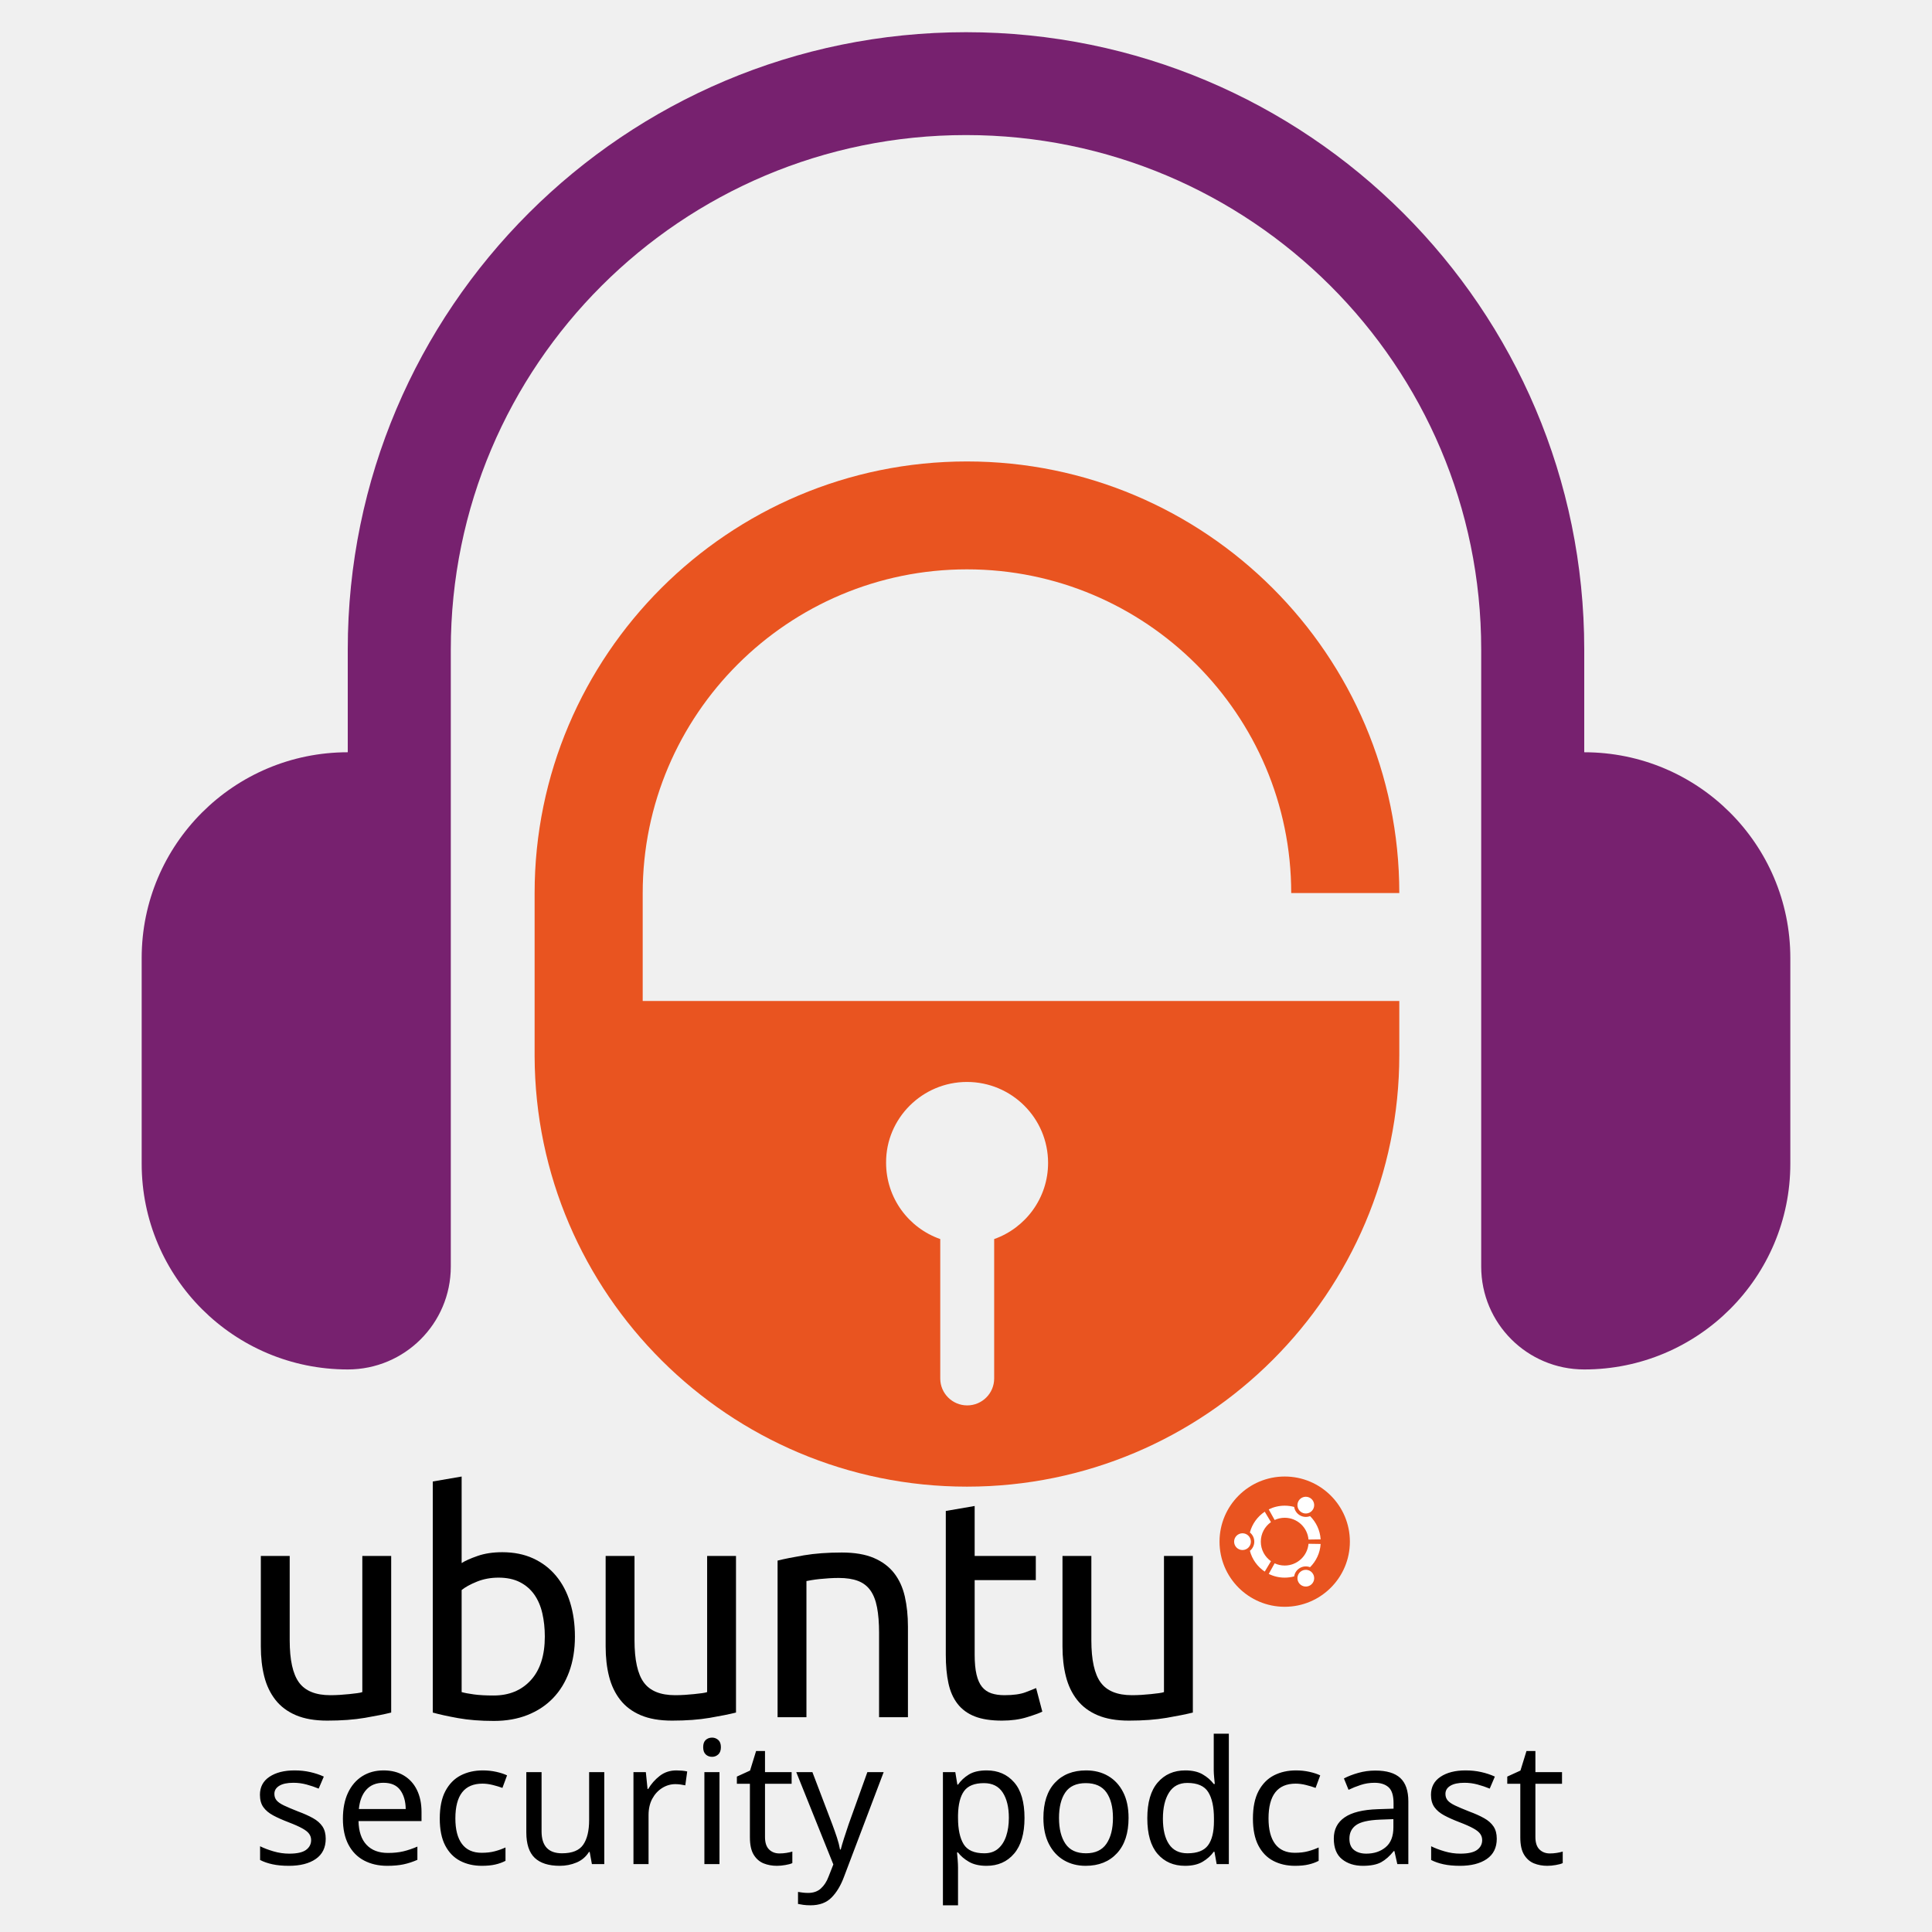
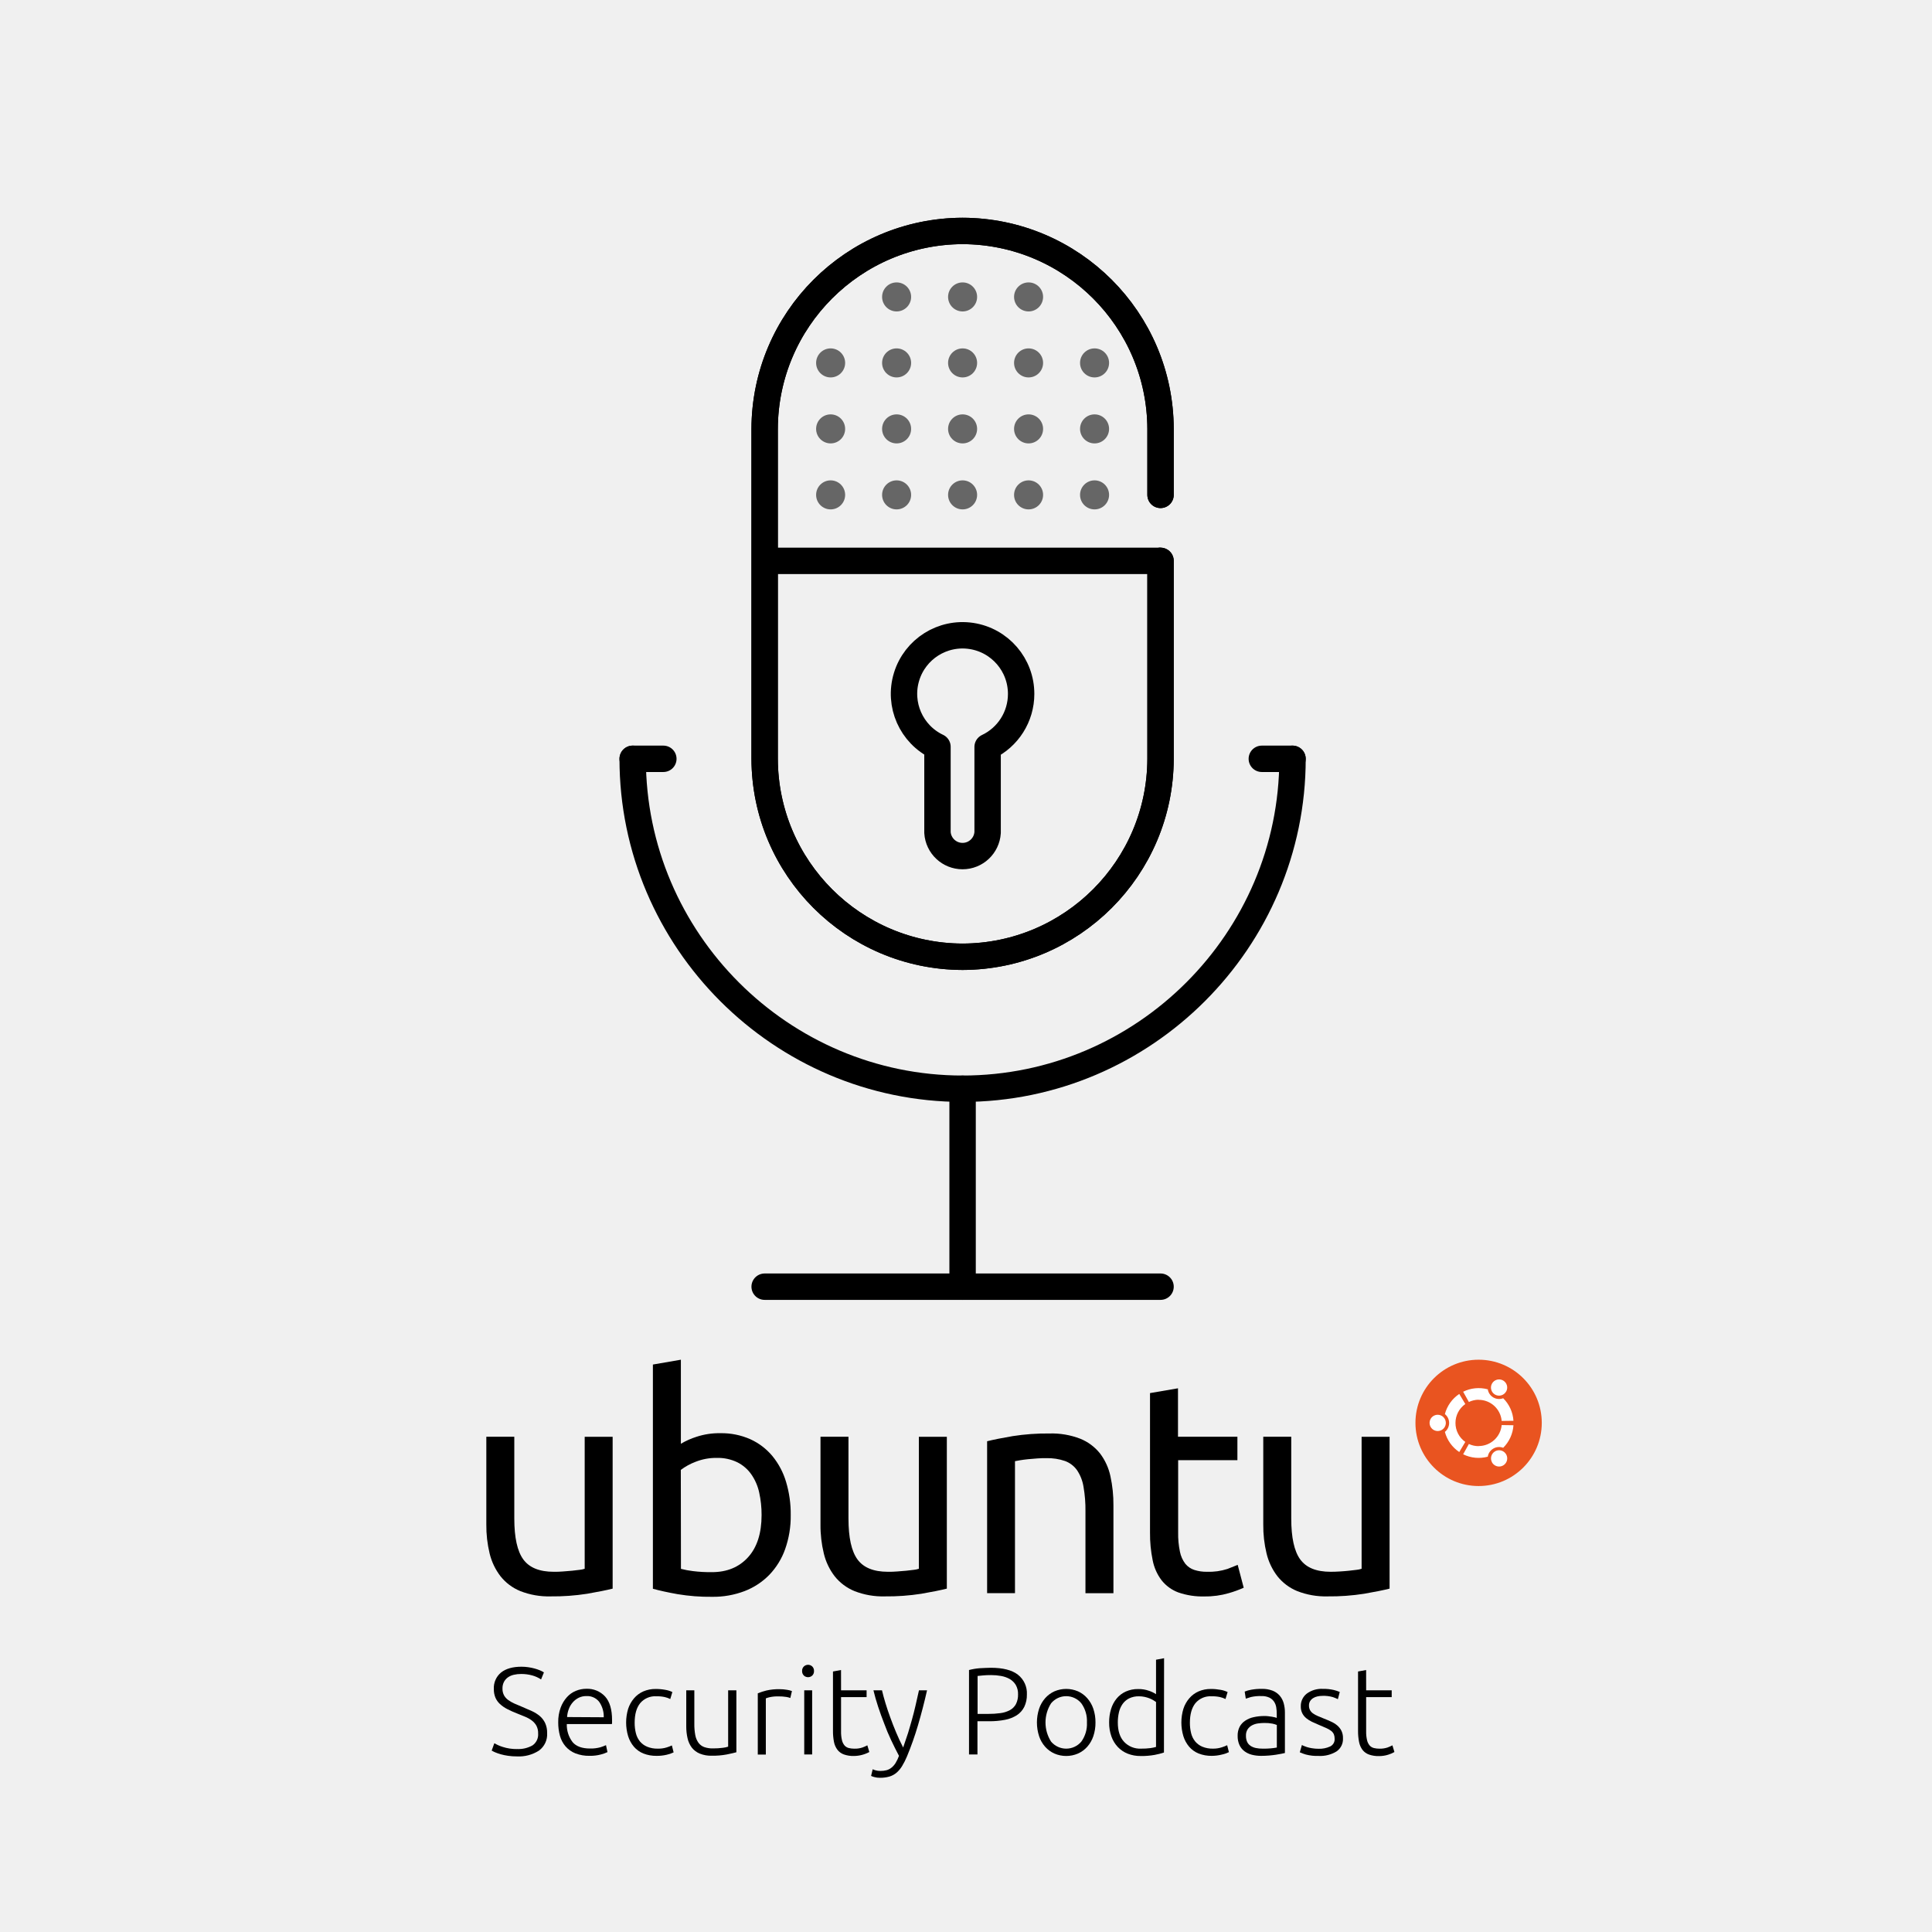
- <svg xmlns="http://www.w3.org/2000/svg" version="1.1" id="circle_of_friends__x5F__orange" x="0px" y="0px" width="600" height="600" viewBox="0 0 600 600" enable-background="new 0 0 425.197 425.197" xml:space="preserve">
-   <defs id="defs11">  </defs>
-   <path d="m 556,297.513 v 63.892 c 0,35.284 -28.656,63.892 -64,63.892 -17.688,0 -32,-14.289 -32,-31.946 V 201.675 C 460,113.45 388.375,41.946 300,41.946 c -88.359,0 -160,71.504 -160,159.729 v 191.675 c 0,17.658 -14.313,31.946 -32,31.946 -35.344,0 -64,-28.608 -64,-63.892 v -63.892 c 0,-35.284 28.656,-63.892 64,-63.892 V 201.675 C 108,95.824 193.969,10 300,10 406.031,10 492,95.824 492,201.675 v 31.946 c 35.344,0 64,28.608 64,63.892 z" id="path3765" style="fill:#77216f;fill-opacity:1;stroke-width:0.999" />
-   <g id="layer1" transform="translate(85.79814,99.23218)" />
-   <style id="style4615" type="text/css"> .st0{fill:#E95420;} </style>
-   <style id="style4658" type="text/css"> .st0{fill:#E95420;} </style>
-   <g id="g4662" transform="matrix(0.7973108,0,0,0.7959617,140.8353,143.3068)">
-     <path id="path4660" d="M 73.7,168.4 C 73.7,98.7 130.4,42.1 200,42.1 c 69.7,0 126.3,56.7 126.3,126.3 h 42.1 C 368.4,75.6 292.9,0 200,0 107.1,0 31.6,75.6 31.6,168.4 v 63.7 0 C 31.9,324.8 107.3,400 200,400 292.9,400 368.4,324.4 368.4,231.6 V 210.5 H 73.7 Z M 200,242.1 c 17.4,0 31.6,14.1 31.6,31.6 0,13.7 -8.8,25.4 -21,29.7 v 54.4 c 0,5.8 -4.7,10.5 -10.5,10.5 -5.8,0 -10.5,-4.7 -10.5,-10.5 v -54.4 c -12.3,-4.3 -21.1,-16 -21.1,-29.8 -0.1,-17.3 14.1,-31.5 31.5,-31.5 z" class="st0" style="fill:#e95420" />
-   </g>
-   <g id="g839" transform="matrix(0.4465861,0,0,0.4462865,-15.73027,319.3896)">
-     <g id="g837">
-       <g id="g829">
-         <path id="path817" d="m 307.259,476.064 c -4.607,1.153 -10.684,2.375 -18.238,3.669 -7.553,1.296 -16.294,1.941 -26.223,1.941 -8.633,0 -15.901,-1.261 -21.8,-3.774 -5.9,-2.516 -10.648,-6.079 -14.244,-10.685 -3.598,-4.606 -6.188,-10.037 -7.771,-16.296 -1.584,-6.259 -2.373,-13.197 -2.373,-20.828 V 367.07 h 20.072 v 58.704 c 0,13.672 2.158,23.457 6.475,29.354 4.316,5.9 11.581,8.85 21.798,8.85 2.159,0 4.387,-0.073 6.692,-0.219 2.3,-0.141 4.457,-0.322 6.474,-0.539 2.014,-0.215 3.847,-0.43 5.504,-0.646 1.651,-0.217 2.838,-0.467 3.56,-0.754 v -94.75 h 20.073 v 108.994 z" />
-         <path id="path819" d="m 356.25,372.034 c 2.444,-1.581 6.151,-3.237 11.115,-4.963 4.964,-1.728 10.684,-2.59 17.159,-2.59 8.055,0 15.217,1.439 21.475,4.315 6.258,2.88 11.547,6.907 15.863,12.089 4.318,5.178 7.589,11.367 9.82,18.561 2.228,7.196 3.346,15.107 3.346,23.739 0,9.066 -1.333,17.234 -3.993,24.498 -2.665,7.267 -6.442,13.416 -11.333,18.452 -4.892,5.038 -10.79,8.925 -17.698,11.654 -6.906,2.732 -14.676,4.101 -23.31,4.101 -9.354,0 -17.626,-0.646 -24.82,-1.94 -7.197,-1.295 -13.095,-2.59 -17.698,-3.885 V 315.269 l 20.072,-3.451 v 60.216 z m 0,89.785 c 2.014,0.577 4.854,1.116 8.525,1.618 3.668,0.505 8.235,0.755 13.706,0.755 10.791,0 19.424,-3.562 25.9,-10.683 6.474,-7.122 9.712,-17.23 9.712,-30.325 0,-5.75 -0.577,-11.146 -1.727,-16.187 -1.154,-5.035 -3.021,-9.387 -5.611,-13.057 -2.591,-3.67 -5.937,-6.546 -10.036,-8.635 -4.102,-2.083 -9.032,-3.128 -14.785,-3.128 -5.47,0 -10.505,0.938 -15.108,2.806 -4.607,1.872 -8.132,3.814 -10.576,5.826 z" />
-         <path id="path821" d="m 547.042,476.064 c -4.606,1.153 -10.685,2.375 -18.239,3.669 -7.554,1.296 -16.294,1.941 -26.223,1.941 -8.635,0 -15.902,-1.261 -21.8,-3.774 -5.901,-2.516 -10.65,-6.079 -14.244,-10.685 -3.599,-4.606 -6.188,-10.037 -7.771,-16.296 -1.583,-6.259 -2.374,-13.197 -2.374,-20.828 V 367.07 h 20.074 v 58.704 c 0,13.672 2.157,23.457 6.475,29.354 4.316,5.9 11.58,8.85 21.799,8.85 2.156,0 4.387,-0.073 6.689,-0.219 2.299,-0.141 4.459,-0.322 6.475,-0.539 2.014,-0.215 3.849,-0.43 5.504,-0.646 1.652,-0.217 2.84,-0.467 3.562,-0.754 v -94.75 h 20.072 v 108.994 z" />
-         <path id="path823" d="m 575.96,370.308 c 4.603,-1.15 10.715,-2.375 18.346,-3.671 7.625,-1.294 16.404,-1.941 26.33,-1.941 8.922,0 16.33,1.262 22.23,3.776 5.898,2.521 10.611,6.043 14.137,10.576 3.523,4.532 6.008,9.967 7.447,16.296 1.438,6.334 2.16,13.311 2.16,20.937 V 479.3 h -20.074 v -58.705 c 0,-6.905 -0.469,-12.804 -1.404,-17.698 -0.936,-4.888 -2.479,-8.848 -4.639,-11.868 -2.16,-3.023 -5.037,-5.216 -8.633,-6.584 -3.602,-1.368 -8.061,-2.051 -13.381,-2.051 -2.158,0 -4.393,0.074 -6.691,0.216 -2.303,0.145 -4.498,0.326 -6.582,0.54 -2.092,0.216 -3.961,0.47 -5.613,0.756 -1.655,0.29 -2.844,0.506 -3.562,0.646 V 479.3 h -20.07 V 370.308 Z" />
-         <path id="path825" d="m 713.011,367.071 h 42.518 v 16.835 h -42.518 v 51.796 c 0,5.613 0.428,10.252 1.295,13.921 0.863,3.673 2.156,6.55 3.883,8.634 1.729,2.088 3.885,3.564 6.475,4.425 2.59,0.863 5.611,1.297 9.066,1.297 6.186,0 11.08,-0.682 14.676,-2.051 3.594,-1.366 6.043,-2.339 7.338,-2.913 l 4.316,16.404 c -2.016,1.007 -5.578,2.302 -10.684,3.881 -5.107,1.582 -10.898,2.375 -17.375,2.375 -7.625,0 -13.92,-0.97 -18.883,-2.913 -4.965,-1.944 -8.959,-4.856 -11.979,-8.739 -3.021,-3.888 -5.146,-8.67 -6.367,-14.354 -1.223,-5.683 -1.836,-12.267 -1.836,-19.749 V 335.775 l 20.074,-3.451 v 34.747 z" />
-         <path id="path827" d="m 864.737,476.064 c -4.607,1.153 -10.684,2.375 -18.238,3.669 -7.555,1.296 -16.293,1.941 -26.221,1.941 -8.635,0 -15.902,-1.261 -21.801,-3.774 -5.9,-2.516 -10.65,-6.079 -14.248,-10.685 -3.596,-4.606 -6.186,-10.037 -7.77,-16.296 -1.584,-6.259 -2.373,-13.197 -2.373,-20.828 V 367.07 h 20.074 v 58.704 c 0,13.672 2.158,23.457 6.473,29.354 4.318,5.9 11.582,8.85 21.801,8.85 2.158,0 4.387,-0.073 6.691,-0.219 2.299,-0.141 4.455,-0.322 6.473,-0.539 2.016,-0.215 3.848,-0.43 5.506,-0.646 1.652,-0.217 2.838,-0.467 3.559,-0.754 v -94.75 h 20.074 z" />
-       </g>
-       <g id="g835">
-         <circle id="circle831" r="45.325" cy="357.135" cx="928.615" style="fill:#e95420" />
-         <path id="path833" d="m 905.093,357.135 c 0,3.219 -2.609,5.828 -5.83,5.828 -3.217,0 -5.826,-2.609 -5.826,-5.828 0,-3.218 2.609,-5.827 5.826,-5.827 3.22,0 5.83,2.609 5.83,5.827 z m 33.154,28.335 c 1.609,2.786 5.172,3.741 7.959,2.133 2.787,-1.609 3.742,-5.173 2.133,-7.96 -1.609,-2.787 -5.172,-3.741 -7.959,-2.132 -2.787,1.609 -3.742,5.173 -2.133,7.959 z m 10.092,-50.842 c 1.609,-2.787 0.656,-6.351 -2.133,-7.958 -2.785,-1.609 -6.35,-0.654 -7.959,2.132 -1.609,2.787 -0.654,6.351 2.133,7.959 2.787,1.611 6.351,0.655 7.959,-2.133 z m -19.723,5.889 c 8.684,0 15.809,6.656 16.553,15.146 l 8.434,-0.132 c -0.4,-6.31 -3.137,-11.983 -7.354,-16.167 -2.232,0.862 -4.822,0.745 -7.057,-0.546 -2.236,-1.291 -3.633,-3.477 -4.002,-5.845 -2.096,-0.569 -4.301,-0.874 -6.574,-0.874 -3.988,0 -7.758,0.933 -11.105,2.592 l 4.104,7.369 c 2.126,-0.988 4.501,-1.543 7.001,-1.543 z m -16.619,16.618 c 0,-5.622 2.793,-10.592 7.066,-13.599 l -4.33,-7.237 c -5.016,3.349 -8.752,8.459 -10.328,14.448 1.865,1.503 3.061,3.805 3.061,6.388 0,2.584 -1.195,4.886 -3.061,6.389 1.576,5.99 5.312,11.1 10.328,14.45 l 4.33,-7.238 c -4.273,-3.007 -7.066,-7.977 -7.066,-13.601 z m 16.619,16.621 c -2.5,0 -4.875,-0.555 -7.002,-1.545 l -4.104,7.369 c 3.348,1.66 7.117,2.592 11.105,2.592 2.273,0 4.479,-0.304 6.574,-0.873 0.369,-2.369 1.766,-4.555 4.002,-5.845 2.234,-1.291 4.824,-1.408 7.057,-0.546 4.217,-4.186 6.953,-9.859 7.354,-16.168 l -8.434,-0.132 c -0.743,8.49 -7.868,15.148 -16.552,15.148 z" style="fill:#ffffff" />
-       </g>
-     </g>
-   </g>
-   <text xml:space="preserve" style="font-style:normal;font-variant:normal;font-weight:normal;font-stretch:normal;font-size:53.315px;line-height:1.25;font-family:sans-serif;-inkscape-font-specification:'sans-serif, Normal';font-variant-ligatures:normal;font-variant-caps:normal;font-variant-numeric:normal;font-feature-settings:normal;text-align:start;letter-spacing:0px;word-spacing:0px;writing-mode:lr-tb;text-anchor:start;fill:#000000;fill-opacity:1;stroke:none;stroke-width:1" x="77.981" y="579.108" id="text862" transform="scale(1.000336,0.9996646)">
-     <tspan id="tspan860" x="77.981" y="579.108" style="stroke-width:1">security podcast</tspan>
-   </text>
+ <svg xmlns="http://www.w3.org/2000/svg" id="Security_Podcast_icon" data-name="Security Podcast icon" viewBox="0 0 732 732">
+   <defs>
+     <style>.cls-1{fill:#e95420;}.cls-2{fill:#fff;}.cls-3,.cls-4{fill:none;stroke:#000;stroke-width:10px;}.cls-3{stroke-linecap:round;stroke-linejoin:round;}.cls-4{stroke-miterlimit:10;}.cls-5{fill:#666;}</style>
+   </defs>
+   <path d="M232.13,601.9c-2.44.61-5.65,1.25-9.64,1.94a83.08,83.08,0,0,1-13.84,1,29.32,29.32,0,0,1-11.51-2,18.5,18.5,0,0,1-7.52-5.64,23,23,0,0,1-4.11-8.61,45.1,45.1,0,0,1-1.25-11V544.35h10.6v31q0,10.83,3.42,15.5t11.51,4.67c1.14,0,2.31,0,3.53-.12s2.35-.17,3.42-.28l2.91-.34a9.24,9.24,0,0,0,1.88-.4v-50h10.59V601.9Z" />
+   <path d="M258,547a28.29,28.29,0,0,1,5.87-2.62,27.57,27.57,0,0,1,9.06-1.37,26.83,26.83,0,0,1,11.34,2.28,23.6,23.6,0,0,1,8.38,6.38,28,28,0,0,1,5.18,9.8A42.13,42.13,0,0,1,299.59,574a37.23,37.23,0,0,1-2.11,12.93,27.16,27.16,0,0,1-6,9.75,26.27,26.27,0,0,1-9.35,6.15,33.24,33.24,0,0,1-12.3,2.17,74,74,0,0,1-13.11-1c-3.8-.68-6.92-1.37-9.35-2.05V517l10.6-1.83V547Zm0,47.41a34.39,34.39,0,0,0,4.51.85,53.72,53.72,0,0,0,7.23.4q8.55,0,13.68-5.64t5.13-16a38.79,38.79,0,0,0-.91-8.55,19.17,19.17,0,0,0-3-6.89,14.28,14.28,0,0,0-5.3-4.56,17,17,0,0,0-7.8-1.65,21,21,0,0,0-8,1.48,22.05,22.05,0,0,0-5.59,3.07Z" />
+   <path d="M358.74,601.9c-2.43.61-5.64,1.25-9.63,1.94a83.29,83.29,0,0,1-13.85,1,29.32,29.32,0,0,1-11.51-2,18.56,18.56,0,0,1-7.52-5.64,22.79,22.79,0,0,1-4.1-8.61,44.6,44.6,0,0,1-1.26-11V544.35h10.6v31q0,10.83,3.42,15.5t11.51,4.67c1.14,0,2.32,0,3.53-.12s2.36-.17,3.42-.28l2.91-.34a9.08,9.08,0,0,0,1.88-.4v-50h10.6V601.9Z" />
+   <path d="M374,546.06q3.64-.91,9.69-1.94a84.1,84.1,0,0,1,13.9-1,30,30,0,0,1,11.74,2,18.39,18.39,0,0,1,7.46,5.58,21.71,21.71,0,0,1,3.93,8.61,49.89,49.89,0,0,1,1.14,11.05v33.28h-10.6v-31a50,50,0,0,0-.74-9.34,15.67,15.67,0,0,0-2.45-6.27,9.69,9.69,0,0,0-4.55-3.48,20.14,20.14,0,0,0-7.07-1.08c-1.14,0-2.32,0-3.53.11s-2.38.18-3.48.29-2.09.25-3,.4l-1.88.34v50H374V546.06Z" />
+   <path d="M446.38,544.35h22.45v8.89H446.38v27.35a32.68,32.68,0,0,0,.68,7.35,11.1,11.1,0,0,0,2.05,4.56,7.32,7.32,0,0,0,3.42,2.33,15,15,0,0,0,4.79.69,22.51,22.51,0,0,0,7.75-1.08c1.89-.73,3.19-1.24,3.87-1.54l2.28,8.66a42.45,42.45,0,0,1-5.64,2.05,31.21,31.21,0,0,1-9.18,1.25,27.79,27.79,0,0,1-10-1.53,14.53,14.53,0,0,1-6.32-4.62,18.35,18.35,0,0,1-3.36-7.58,49.69,49.69,0,0,1-1-10.43V527.82l10.6-1.82v18.35Z" />
+   <path d="M526.49,601.9c-2.43.61-5.64,1.25-9.63,1.94a83.16,83.16,0,0,1-13.84,1,29.41,29.41,0,0,1-11.52-2,18.63,18.63,0,0,1-7.52-5.64,22.94,22.94,0,0,1-4.1-8.61,44.61,44.61,0,0,1-1.25-11V544.35h10.6v31q0,10.83,3.41,15.5t11.51,4.67q1.71,0,3.54-.12c1.21-.07,2.35-.17,3.42-.28l2.9-.34a8.93,8.93,0,0,0,1.88-.4v-50h10.6Z" />
+   <circle class="cls-1" cx="560.22" cy="539.1" r="23.93" />
+   <path class="cls-2" d="M547.8,539.1a3.08,3.08,0,1,1-3.08-3.07A3.08,3.08,0,0,1,547.8,539.1Zm17.51,15a3.08,3.08,0,1,0,1.12-4.2A3.08,3.08,0,0,0,565.31,554.06Zm5.33-26.84a3.08,3.08,0,1,0-4.21,1.12A3.07,3.07,0,0,0,570.64,527.22Zm-10.42,3.11a8.76,8.76,0,0,1,8.74,8l4.46-.06a13.16,13.16,0,0,0-3.89-8.54,4.34,4.34,0,0,1-5.84-3.38,13.25,13.25,0,0,0-9.33.91l2.17,3.89A8.74,8.74,0,0,1,560.22,530.33Zm-8.77,8.77a8.75,8.75,0,0,1,3.73-7.18l-2.29-3.82a13.23,13.23,0,0,0-5.45,7.63,4.34,4.34,0,0,1,0,6.75,13.23,13.23,0,0,0,5.45,7.63l2.29-3.83A8.74,8.74,0,0,1,551.45,539.1Zm8.77,8.78a8.6,8.6,0,0,1-3.69-.82L554.36,551a13.25,13.25,0,0,0,9.33.91,4.33,4.33,0,0,1,2.12-3.08,4.26,4.26,0,0,1,3.72-.29,13.23,13.23,0,0,0,3.89-8.54l-4.46-.07A8.77,8.77,0,0,1,560.22,547.88Z" />
+   <path d="M195.85,662.67a10.76,10.76,0,0,0,5.92-1.38,5,5,0,0,0,2.12-4.5,6,6,0,0,0-.68-3,6.51,6.51,0,0,0-1.81-2,11.61,11.61,0,0,0-2.59-1.41l-3.05-1.24a35.83,35.83,0,0,1-3.62-1.63,12.32,12.32,0,0,1-2.73-1.9,7.13,7.13,0,0,1-1.71-2.42,8.05,8.05,0,0,1-.59-3.2,7.58,7.58,0,0,1,2.77-6.34q2.77-2.16,7.71-2.16a17.07,17.07,0,0,1,2.59.19,19.81,19.81,0,0,1,2.37.49,17,17,0,0,1,2,.68,8.31,8.31,0,0,1,1.53.8L205,636.31a11.38,11.38,0,0,0-3.31-1.51,15.36,15.36,0,0,0-4.21-.56,12,12,0,0,0-2.84.31,6.26,6.26,0,0,0-2.24,1,5,5,0,0,0-1.48,1.72,5.32,5.32,0,0,0-.54,2.49,5.21,5.21,0,0,0,.57,2.54,5.42,5.42,0,0,0,1.57,1.78,13.06,13.06,0,0,0,2.38,1.37c.9.4,1.89.83,3,1.27,1.28.53,2.5,1.06,3.64,1.59a13.29,13.29,0,0,1,3,1.88,8,8,0,0,1,2,2.63,8.6,8.6,0,0,1,.76,3.81,7.63,7.63,0,0,1-3.08,6.63,14.08,14.08,0,0,1-8.34,2.21,22.65,22.65,0,0,1-3.44-.24,22,22,0,0,1-2.77-.58,17.91,17.91,0,0,1-2.07-.73,12,12,0,0,1-1.31-.66l1-2.77c.31.18.74.4,1.27.65a14,14,0,0,0,1.88.73,17.19,17.19,0,0,0,5.45.82Z" />
+   <path d="M211.5,652.57a15.44,15.44,0,0,1,.92-5.57,12.16,12.16,0,0,1,2.4-4,9.2,9.2,0,0,1,3.38-2.37,10.28,10.28,0,0,1,3.93-.78,9.18,9.18,0,0,1,7.12,2.91q2.66,2.93,2.65,9c0,.25,0,.5,0,.75s0,.49-.07.71H214.75a10.71,10.71,0,0,0,2.21,6.86c1.37,1.6,3.57,2.4,6.58,2.4a13.35,13.35,0,0,0,3.94-.47,17.75,17.75,0,0,0,2.12-.8l.56,2.63a12.55,12.55,0,0,1-2.46.89,15.42,15.42,0,0,1-4.26.52,14.08,14.08,0,0,1-5.45-.94,9.78,9.78,0,0,1-3.71-2.63,10.34,10.34,0,0,1-2.12-4A18.63,18.63,0,0,1,211.5,652.57Zm17.25-1.93a9.7,9.7,0,0,0-1.78-5.92,5.79,5.79,0,0,0-4.8-2.11,6.47,6.47,0,0,0-2.93.65A7.34,7.34,0,0,0,217,645a8,8,0,0,0-1.5,2.56,10.12,10.12,0,0,0-.64,3Z" />
+   <path d="M248.77,665.26a13.05,13.05,0,0,1-5-.89,9.39,9.39,0,0,1-3.59-2.56,11.47,11.47,0,0,1-2.19-4,18,18,0,0,1,0-10.36,11.73,11.73,0,0,1,2.24-4,9.79,9.79,0,0,1,3.52-2.61,11.4,11.4,0,0,1,4.66-.92,19.45,19.45,0,0,1,3.68.33,9.48,9.48,0,0,1,2.66.84l-.8,2.64a9.2,9.2,0,0,0-2.11-.75,13.93,13.93,0,0,0-3.15-.29,7.41,7.41,0,0,0-6.14,2.61q-2.09,2.61-2.09,7.4a16,16,0,0,0,.47,4,8.05,8.05,0,0,0,1.53,3.1,7.12,7.12,0,0,0,2.73,2,10,10,0,0,0,4.06.73,10.46,10.46,0,0,0,3.31-.45,14.22,14.22,0,0,0,2-.77l.66,2.63a11.29,11.29,0,0,1-2.65.91A15.67,15.67,0,0,1,248.77,665.26Z" />
+   <path d="M279,663.9c-.91.25-2.14.53-3.67.84a28.3,28.3,0,0,1-5.64.47,11.29,11.29,0,0,1-4.56-.8,7.38,7.38,0,0,1-3-2.25,9.19,9.19,0,0,1-1.62-3.53,19.54,19.54,0,0,1-.5-4.56V640.44h3.06v12.65a21.71,21.71,0,0,0,.37,4.37,7.18,7.18,0,0,0,1.23,2.89,4.73,4.73,0,0,0,2.18,1.6,9.5,9.5,0,0,0,3.27.49,27.34,27.34,0,0,0,3.76-.23,9.88,9.88,0,0,0,2-.43V640.44H279Z" />
+   <path d="M295.35,640a16.07,16.07,0,0,1,2.84.24,8.74,8.74,0,0,1,1.86.47l-.61,2.63a7,7,0,0,0-1.53-.4,17.58,17.58,0,0,0-3-.21,14.21,14.21,0,0,0-3.17.28,9.49,9.49,0,0,0-1.58.47v21.29h-3.05V641.57a24.14,24.14,0,0,1,3.24-1.06A20.7,20.7,0,0,1,295.35,640Z" />
+   <path d="M308.41,633.11a2.28,2.28,0,0,1-.65,1.72,2.35,2.35,0,0,1-3.2,0,2.29,2.29,0,0,1-.66-1.72,2.25,2.25,0,0,1,.66-1.71,2.32,2.32,0,0,1,3.2,0A2.25,2.25,0,0,1,308.41,633.11Zm-.7,31.63h-3v-24.3h3Z" />
+   <path d="M318.66,640.44h9.68V643h-9.68V656a13.35,13.35,0,0,0,.35,3.36,4.81,4.81,0,0,0,1,2,3.2,3.2,0,0,0,1.6.94,8.4,8.4,0,0,0,2.07.24,8.8,8.8,0,0,0,3.1-.45,13.77,13.77,0,0,0,1.84-.82l.75,2.54a12.57,12.57,0,0,1-5.88,1.5,10.64,10.64,0,0,1-3.78-.59,5.41,5.41,0,0,1-2.44-1.78,7.24,7.24,0,0,1-1.3-3,20.85,20.85,0,0,1-.37-4.23V633.3l3.05-.56Z" />
+   <path d="M340.61,665.26q-1.53-2.88-3-6T335,653q-1.24-3.16-2.29-6.34t-1.78-6.23h3.24q.53,2.26,1.32,4.87t1.81,5.38q1,2.77,2.22,5.69t2.67,5.73q1-2.9,1.85-5.48c.54-1.73,1-3.44,1.5-5.15s.9-3.45,1.33-5.23.86-3.72,1.31-5.81h3.06q-1.54,6.82-3.44,13.27a115.56,115.56,0,0,1-4.17,11.79,27.29,27.29,0,0,1-1.84,3.64,10.59,10.59,0,0,1-2.1,2.51,7.39,7.39,0,0,1-2.69,1.46,12.5,12.5,0,0,1-3.61.47,7.62,7.62,0,0,1-2.15-.28,6.47,6.47,0,0,1-1.2-.43l.61-2.53a5,5,0,0,0,1.06.4,6.38,6.38,0,0,0,1.81.25,9.14,9.14,0,0,0,2.38-.28,5.14,5.14,0,0,0,1.91-1,7,7,0,0,0,1.53-1.76A15.5,15.5,0,0,0,340.61,665.26Z" />
+   <path d="M375.39,631.89q6.92,0,10.29,2.63a8.92,8.92,0,0,1,3.39,7.48,10.35,10.35,0,0,1-1,4.72,8.08,8.08,0,0,1-2.82,3.15,12.77,12.77,0,0,1-4.49,1.74,30.22,30.22,0,0,1-6,.54h-4.42v12.59h-3.2v-32a23.24,23.24,0,0,1,4-.68C372.66,632,374.07,631.89,375.39,631.89Zm.14,2.77q-1.78,0-3,.12l-2.14.21v14.38h4a33.17,33.17,0,0,0,4.68-.3,10.34,10.34,0,0,0,3.57-1.13,5.69,5.69,0,0,0,2.28-2.28,7.69,7.69,0,0,0,.8-3.71,6.7,6.7,0,0,0-.87-3.57,6.49,6.49,0,0,0-2.3-2.24,10.38,10.38,0,0,0-3.27-1.15A21.12,21.12,0,0,0,375.53,634.66Z" />
+   <path d="M415.06,652.62a15.86,15.86,0,0,1-.82,5.21,11.65,11.65,0,0,1-2.31,4,10.32,10.32,0,0,1-3.5,2.56,11.29,11.29,0,0,1-8.93,0,10.42,10.42,0,0,1-3.5-2.56,11.47,11.47,0,0,1-2.3-4,16.8,16.8,0,0,1,0-10.43,11.66,11.66,0,0,1,2.3-4,10.34,10.34,0,0,1,3.5-2.58,11.29,11.29,0,0,1,8.93,0,10.25,10.25,0,0,1,3.5,2.58,11.84,11.84,0,0,1,2.31,4A16,16,0,0,1,415.06,652.62Zm-3.24,0a11.46,11.46,0,0,0-2.12-7.26,7.42,7.42,0,0,0-11.47,0,13.51,13.51,0,0,0,0,14.5,7.49,7.49,0,0,0,11.47,0A11.38,11.38,0,0,0,411.82,652.62Z" />
+   <path d="M441,664a27.87,27.87,0,0,1-3.48.89,27.29,27.29,0,0,1-5.35.43,13.07,13.07,0,0,1-4.87-.87,10.47,10.47,0,0,1-3.76-2.52,11.31,11.31,0,0,1-2.44-4,15.24,15.24,0,0,1-.87-5.31,16.85,16.85,0,0,1,.73-5.1,11.54,11.54,0,0,1,2.13-4,9.66,9.66,0,0,1,3.46-2.63,11,11,0,0,1,4.68-.94,11.57,11.57,0,0,1,4.15.68A10.76,10.76,0,0,1,438,641.9V628.84l3.05-.57ZM438,644.86a11.49,11.49,0,0,0-1.06-.7,10.24,10.24,0,0,0-1.48-.71,12.22,12.22,0,0,0-1.83-.54,10,10,0,0,0-2.07-.21,8.15,8.15,0,0,0-3.79.8,6.73,6.73,0,0,0-2.46,2.14,9,9,0,0,0-1.37,3.15,16.84,16.84,0,0,0-.42,3.83c0,3.19.8,5.65,2.4,7.35a8.27,8.27,0,0,0,6.34,2.56,25.42,25.42,0,0,0,3.65-.21,14.5,14.5,0,0,0,2.09-.44Z" />
+   <path d="M459.14,665.26a13.05,13.05,0,0,1-5-.89,9.39,9.39,0,0,1-3.59-2.56,11.47,11.47,0,0,1-2.19-4,18,18,0,0,1,0-10.36,11.57,11.57,0,0,1,2.24-4,9.79,9.79,0,0,1,3.52-2.61,11.38,11.38,0,0,1,4.65-.92,19.48,19.48,0,0,1,3.69.33,9.48,9.48,0,0,1,2.66.84l-.8,2.64a9.2,9.2,0,0,0-2.11-.75,13.93,13.93,0,0,0-3.15-.29,7.41,7.41,0,0,0-6.14,2.61q-2.08,2.61-2.09,7.4a16,16,0,0,0,.47,4,7.91,7.91,0,0,0,1.53,3.1,7.16,7.16,0,0,0,2.72,2,10.11,10.11,0,0,0,4.07.73A10.46,10.46,0,0,0,463,662a14.22,14.22,0,0,0,1.95-.77l.66,2.63a11.29,11.29,0,0,1-2.65.91A15.67,15.67,0,0,1,459.14,665.26Z" />
+   <path d="M478.08,639.88a10.86,10.86,0,0,1,4.07.68,7,7,0,0,1,2.7,1.88,7.5,7.5,0,0,1,1.51,2.85,13,13,0,0,1,.47,3.57v15.32a12.81,12.81,0,0,1-1.37.3l-2.07.36c-.78.12-1.65.22-2.6.3s-1.94.12-2.94.12a14.11,14.11,0,0,1-3.55-.42,8,8,0,0,1-2.82-1.34,6.31,6.31,0,0,1-1.88-2.35,8.18,8.18,0,0,1-.68-3.5,7.13,7.13,0,0,1,.75-3.39,6.37,6.37,0,0,1,2.12-2.32A9.14,9.14,0,0,1,475,650.6a18.08,18.08,0,0,1,4.09-.43c.44,0,.9,0,1.38.07s1,.11,1.41.19.85.16,1.18.24a4.06,4.06,0,0,1,.68.21v-1.51a15.32,15.32,0,0,0-.19-2.46,5.34,5.34,0,0,0-.82-2.16,4.57,4.57,0,0,0-1.79-1.56,6.7,6.7,0,0,0-3-.58,15.7,15.7,0,0,0-4,.37c-.88.25-1.52.46-1.93.61l-.42-2.68a11.36,11.36,0,0,1,2.46-.7A21.16,21.16,0,0,1,478.08,639.88Zm.29,22.65c1.19,0,2.23,0,3.12-.11a20.74,20.74,0,0,0,2.28-.31v-8.55a9.65,9.65,0,0,0-1.65-.5,14.64,14.64,0,0,0-3.1-.26,17.69,17.69,0,0,0-2.35.17,6.8,6.8,0,0,0-2.25.7,4.68,4.68,0,0,0-1.69,1.49,4.22,4.22,0,0,0-.66,2.49,5.45,5.45,0,0,0,.44,2.3,3.66,3.66,0,0,0,1.27,1.5,5.74,5.74,0,0,0,2,.83A12,12,0,0,0,478.37,662.53Z" />
+   <path d="M499.61,662.58a9.63,9.63,0,0,0,4.35-.87,3,3,0,0,0,1.71-2.94,4.33,4.33,0,0,0-.3-1.69,3.42,3.42,0,0,0-1-1.27,9.14,9.14,0,0,0-1.86-1.08c-.77-.34-1.72-.75-2.84-1.22-.91-.38-1.77-.76-2.59-1.15a11,11,0,0,1-2.16-1.36,5.86,5.86,0,0,1-1.5-1.86,5.58,5.58,0,0,1-.57-2.63,5.91,5.91,0,0,1,2.23-4.8,9.42,9.42,0,0,1,6.14-1.83,16.75,16.75,0,0,1,4.11.42,14.91,14.91,0,0,1,2.28.75l-.71,2.73A16.89,16.89,0,0,0,505,643a12.57,12.57,0,0,0-3.92-.47,8.7,8.7,0,0,0-1.95.21,5.07,5.07,0,0,0-1.63.66,3.55,3.55,0,0,0-1.12,1.13,3.05,3.05,0,0,0-.43,1.67,3.59,3.59,0,0,0,.38,1.7,3.81,3.81,0,0,0,1.1,1.25,9.84,9.84,0,0,0,1.79,1c.7.31,1.51.65,2.42,1s1.84.76,2.7,1.15a10,10,0,0,1,2.28,1.41,6.64,6.64,0,0,1,1.6,2,6.09,6.09,0,0,1,.61,2.89,5.65,5.65,0,0,1-2.47,5,11.81,11.81,0,0,1-6.74,1.69,17,17,0,0,1-4.89-.54,18.44,18.44,0,0,1-2.26-.83l.8-2.77a6.16,6.16,0,0,0,.61.31c.32.14.74.29,1.27.47a13.63,13.63,0,0,0,1.91.44A14.86,14.86,0,0,0,499.61,662.58Z" />
+   <path d="M517.61,640.44h9.68V643h-9.68V656a13.35,13.35,0,0,0,.35,3.36,4.69,4.69,0,0,0,1,2,3.15,3.15,0,0,0,1.6.94,8.4,8.4,0,0,0,2.07.24,8.84,8.84,0,0,0,3.1-.45,14.15,14.15,0,0,0,1.83-.82l.76,2.54a11.23,11.23,0,0,1-2.31,1,11.41,11.41,0,0,1-3.57.54,10.6,10.6,0,0,1-3.78-.59,5.44,5.44,0,0,1-2.45-1.78,7.36,7.36,0,0,1-1.29-3,20.79,20.79,0,0,1-.38-4.23V633.3l3.06-.56Z" />
+   <path class="cls-3" d="M439.71,212.5v75a75.22,75.22,0,0,1-75,75h0a75.22,75.22,0,0,1-75-75v-125a75.22,75.22,0,0,1,75-75h0a75.22,75.22,0,0,1,75,75v25" />
+   <path class="cls-3" d="M439.71,212.5v75a75.22,75.22,0,0,1-75,75h0a75.22,75.22,0,0,1-75-75v-125a75.22,75.22,0,0,1,75-75h0a75.22,75.22,0,0,1,75,75v25" />
+   <path class="cls-3" d="M489.71,287.5c0,68.75-56.25,125-125,125h0c-68.75,0-125-56.25-125-125" />
+   <path class="cls-3" d="M386.89,262.94a22.19,22.19,0,1,0-31.7,20v32.51a9.52,9.52,0,0,0,19,0V283A22.19,22.19,0,0,0,386.89,262.94Z" />
+   <line class="cls-4" x1="289.71" y1="212.5" x2="439.71" y2="212.5" />
+   <circle class="cls-5" cx="364.71" cy="112.5" r="5.5" />
+   <circle class="cls-5" cx="389.71" cy="112.5" r="5.5" />
+   <circle class="cls-5" cx="339.71" cy="112.5" r="5.5" />
+   <circle class="cls-5" cx="364.71" cy="137.5" r="5.5" />
+   <circle class="cls-5" cx="389.71" cy="137.5" r="5.5" />
+   <circle class="cls-5" cx="339.71" cy="137.5" r="5.5" />
+   <circle class="cls-5" cx="364.71" cy="162.5" r="5.5" />
+   <circle class="cls-5" cx="389.71" cy="162.5" r="5.5" />
+   <circle class="cls-5" cx="339.71" cy="162.5" r="5.5" />
+   <circle class="cls-5" cx="364.71" cy="187.5" r="5.5" />
+   <circle class="cls-5" cx="389.71" cy="187.5" r="5.5" />
+   <circle class="cls-5" cx="414.71" cy="137.5" r="5.5" />
+   <circle class="cls-5" cx="414.71" cy="162.5" r="5.5" />
+   <circle class="cls-5" cx="414.71" cy="187.5" r="5.5" />
+   <circle class="cls-5" cx="339.71" cy="187.5" r="5.5" />
+   <circle class="cls-5" cx="314.71" cy="137.5" r="5.5" />
+   <circle class="cls-5" cx="314.71" cy="162.5" r="5.5" />
+   <circle class="cls-5" cx="314.71" cy="187.5" r="5.5" />
+   <line class="cls-3" x1="364.71" y1="412.5" x2="364.71" y2="487.5" />
+   <line class="cls-3" x1="289.71" y1="487.5" x2="439.71" y2="487.5" />
+   <line class="cls-3" x1="239.71" y1="287.5" x2="251.33" y2="287.5" />
+   <line class="cls-3" x1="478.08" y1="287.5" x2="489.71" y2="287.5" />
</svg>
